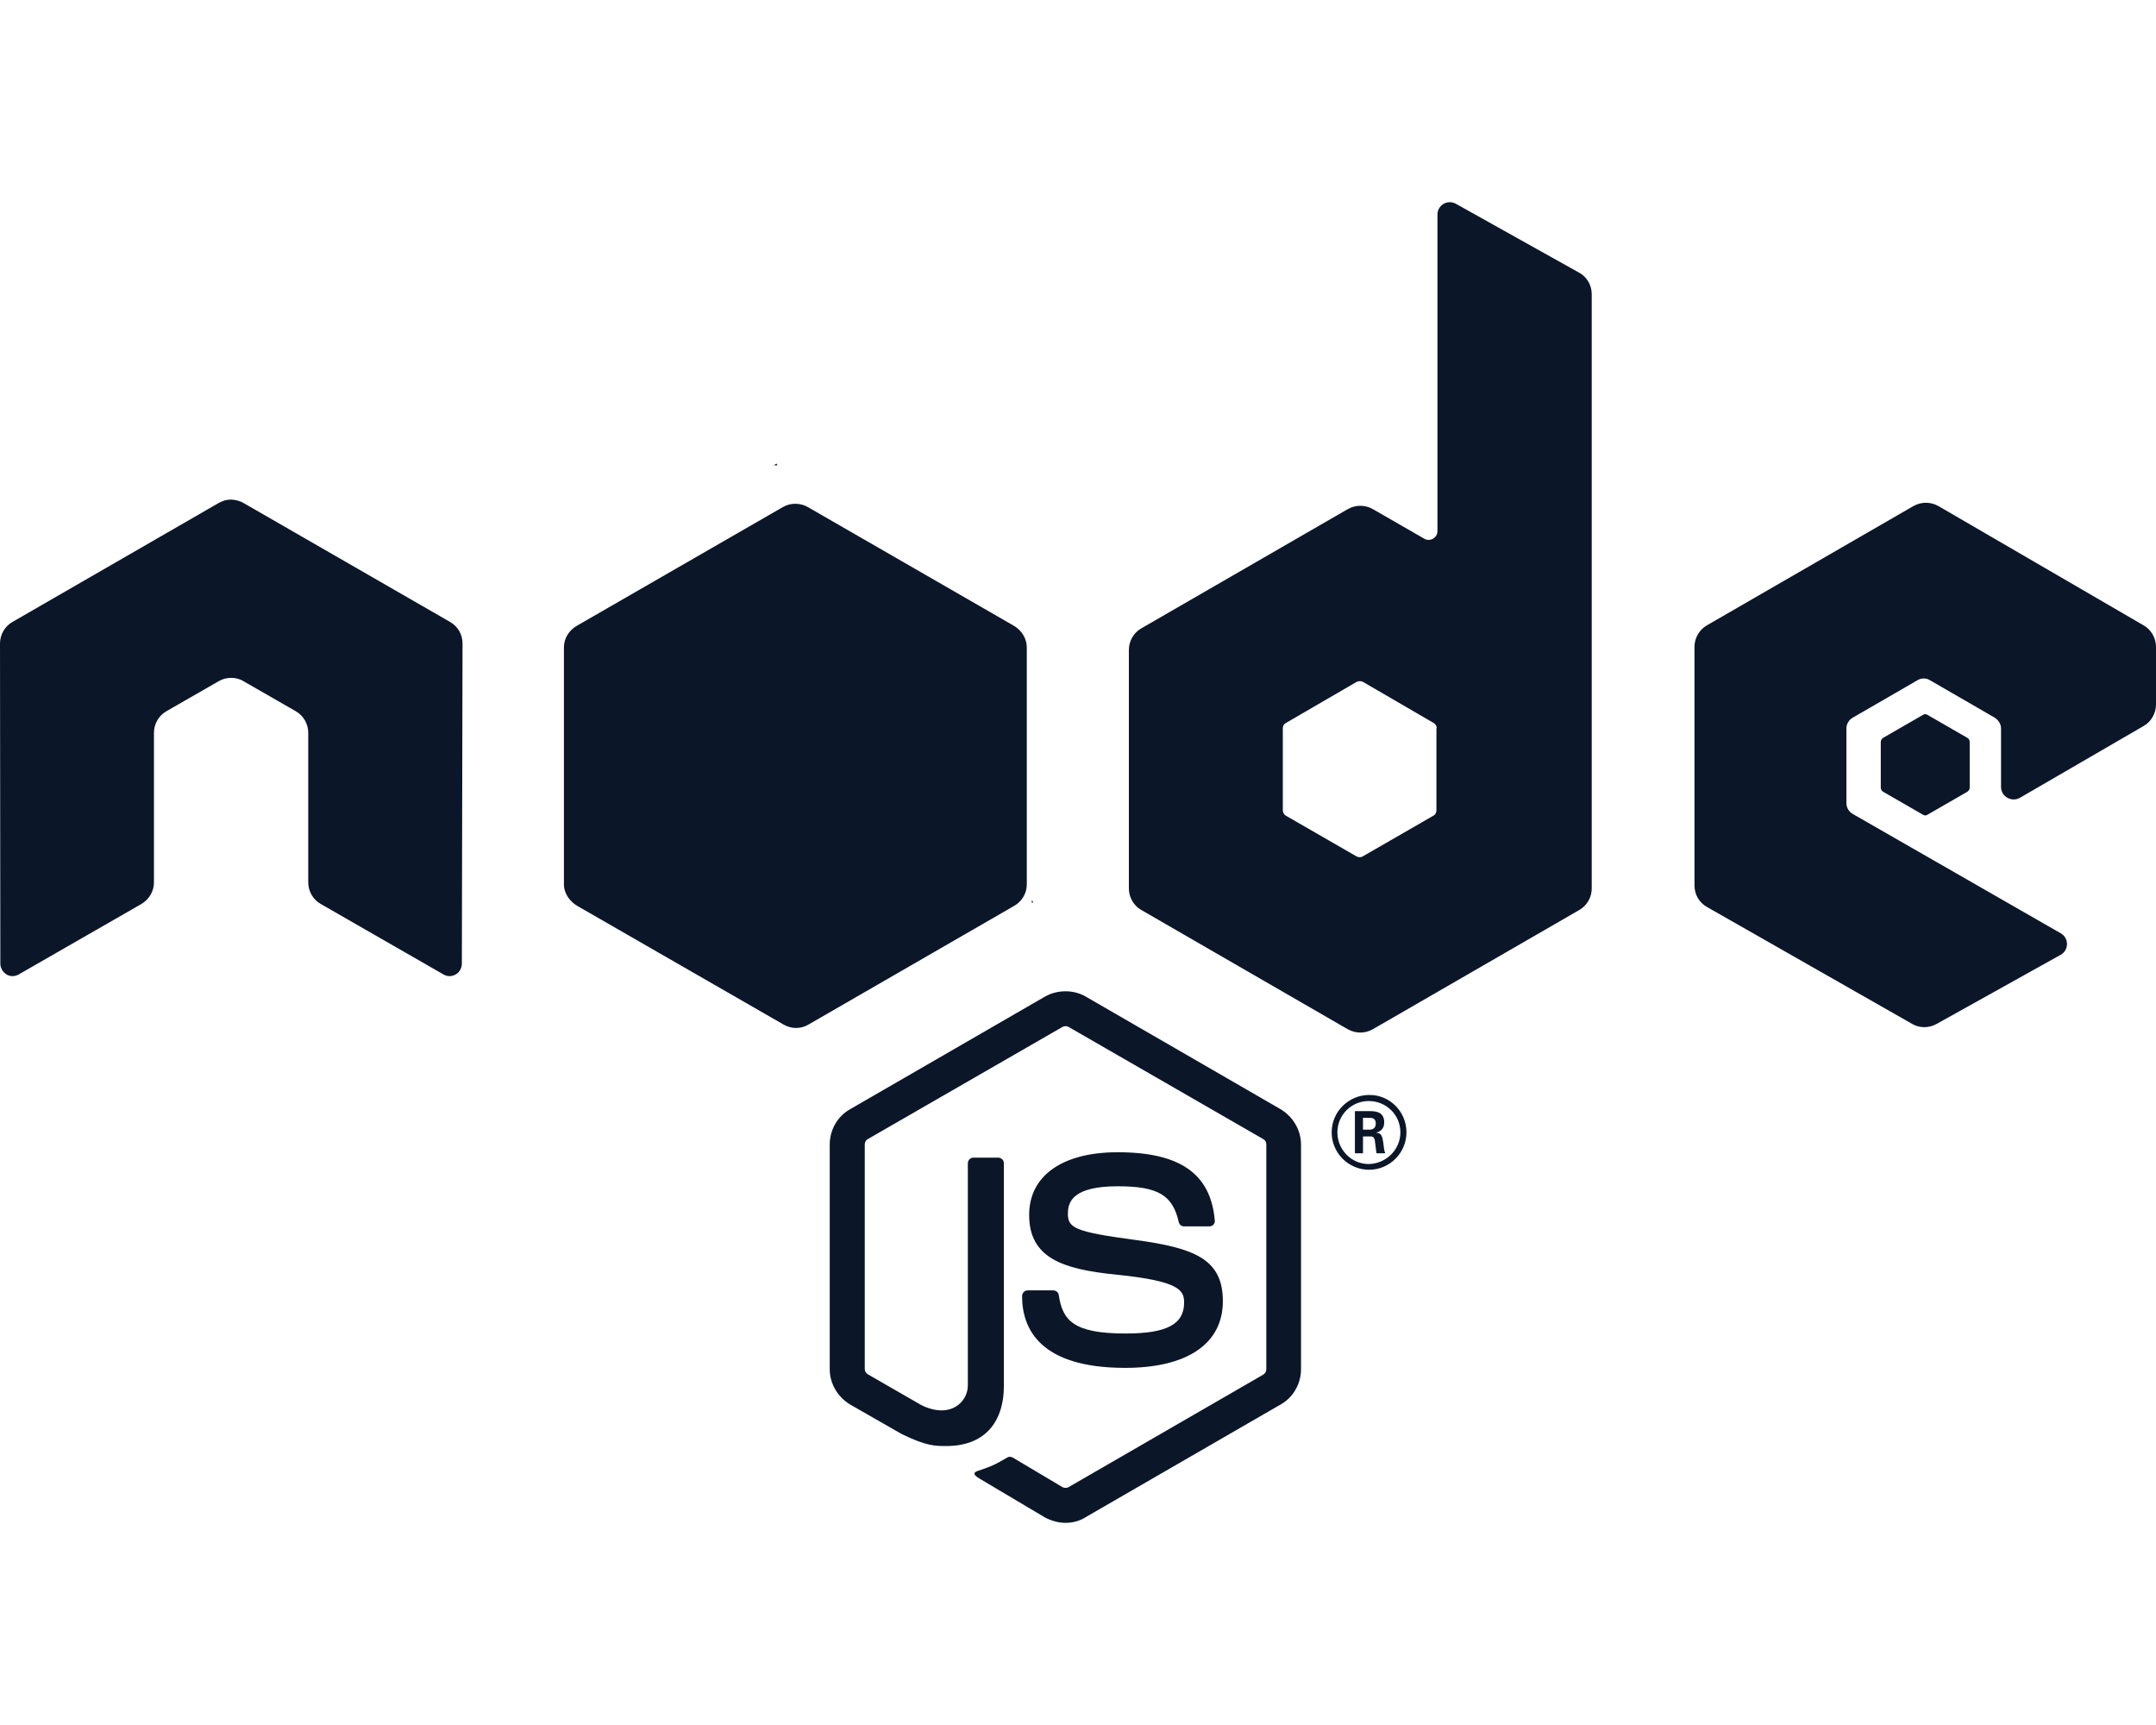
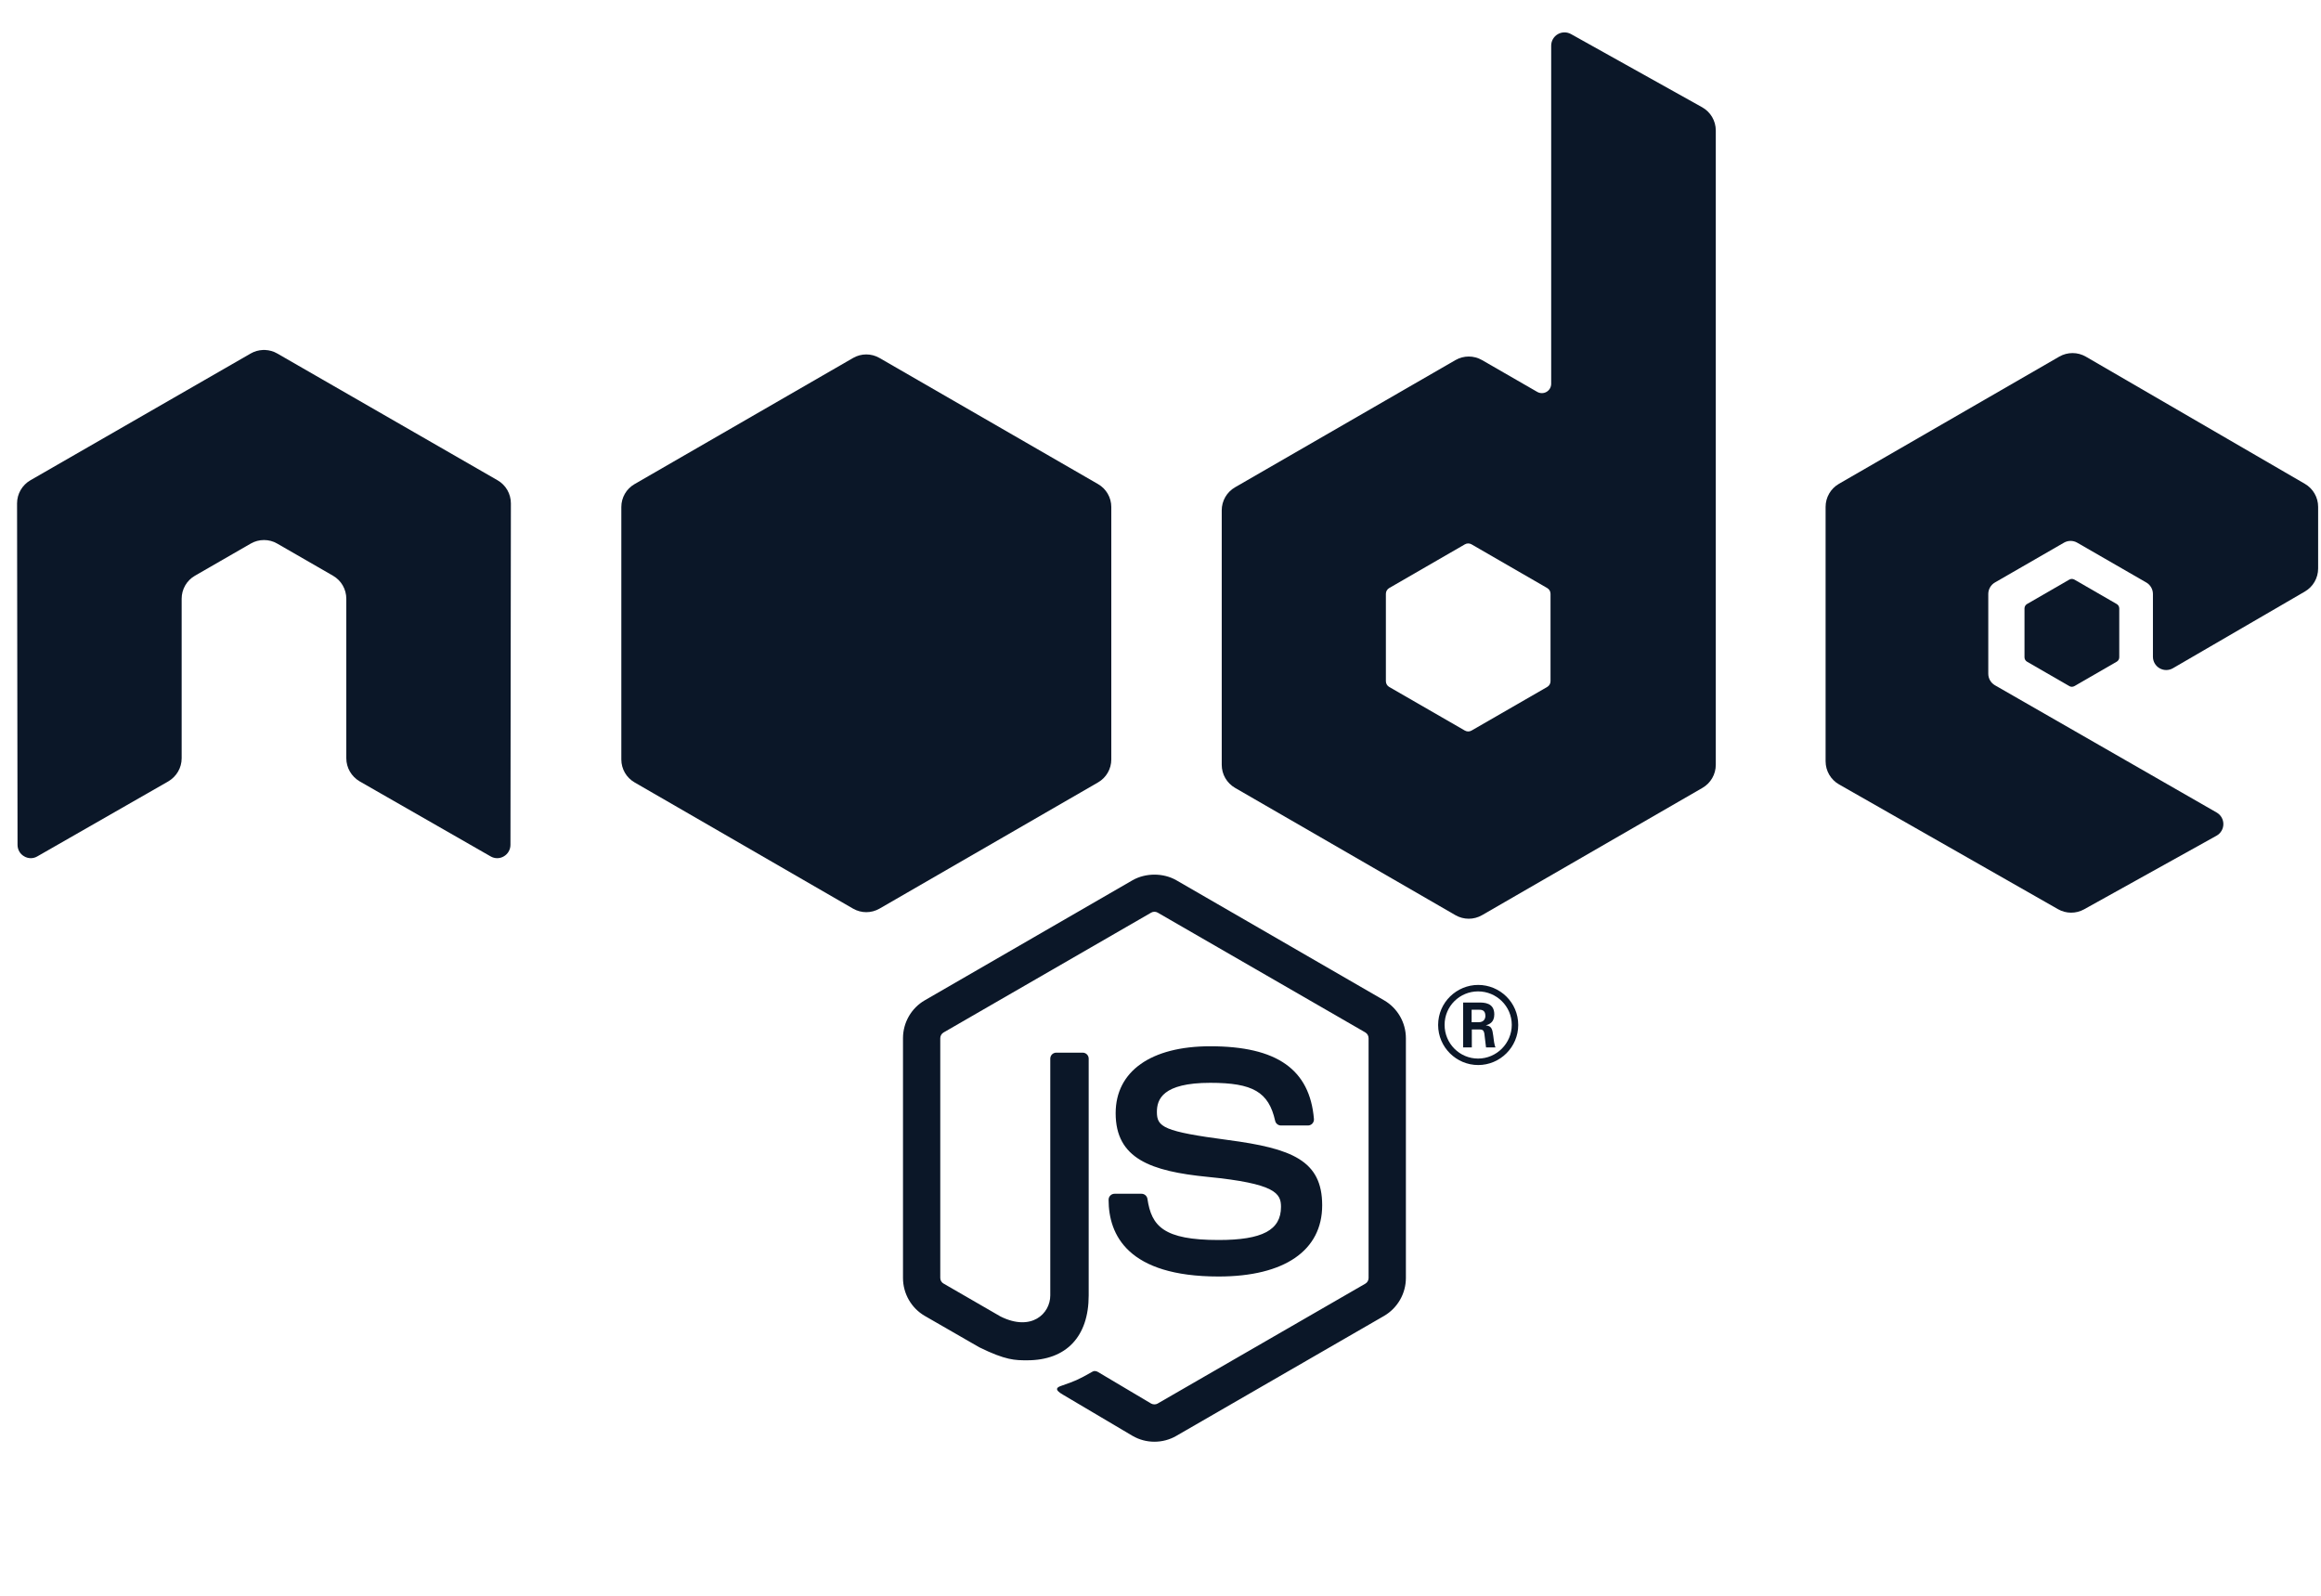
- <svg xmlns="http://www.w3.org/2000/svg" viewBox="0 0 640 512" version="1.1" id="svg6718">
-   <defs id="defs6722" />
-   <path d="M316.3 452c-2.1 0-4.2-.6-6.1-1.6L291 439c-2.9-1.6-1.5-2.2-.5-2.5 3.8-1.3 4.6-1.6 8.7-4 .4-.2 1-.1 1.4.1l14.8 8.8c.5.3 1.3.3 1.8 0L375 408c.5-.3.9-.9.9-1.6v-66.7c0-.7-.3-1.3-.9-1.6l-57.8-33.3c-.5-.3-1.2-.3-1.8 0l-57.8 33.3c-.6.3-.9 1-.9 1.6v66.7c0 .6.4 1.2.9 1.5l15.8 9.1c8.6 4.3 13.9-.8 13.9-5.8v-65.9c0-.9.7-1.7 1.7-1.7h7.3c.9 0 1.7.7 1.7 1.7v65.9c0 11.5-6.2 18-17.1 18-3.3 0-6 0-13.3-3.6l-15.2-8.7c-3.7-2.2-6.1-6.2-6.1-10.5v-66.7c0-4.3 2.3-8.4 6.1-10.5l57.8-33.4c3.7-2.1 8.5-2.1 12.1 0l57.8 33.4c3.7 2.2 6.1 6.2 6.1 10.5v66.7c0 4.3-2.3 8.4-6.1 10.5l-57.8 33.4c-1.7 1.1-3.8 1.7-6 1.7zm46.7-65.8c0-12.5-8.4-15.8-26.2-18.2-18-2.4-19.8-3.6-19.8-7.8 0-3.5 1.5-8.1 14.8-8.1 11.9 0 16.3 2.6 18.1 10.6.2.8.8 1.3 1.6 1.3h7.5c.5 0 .9-.2 1.2-.5.3-.4.5-.8.4-1.3-1.2-13.8-10.3-20.2-28.8-20.2-16.5 0-26.3 7-26.3 18.6 0 12.7 9.8 16.1 25.6 17.7 18.9 1.9 20.4 4.6 20.4 8.3 0 6.5-5.2 9.2-17.4 9.2-15.3 0-18.7-3.8-19.8-11.4-.1-.8-.8-1.4-1.7-1.4h-7.5c-.9 0-1.7.7-1.7 1.7 0 9.7 5.3 21.3 30.6 21.3 18.5 0 29-7.2 29-19.8zm54.5-50.1c0 6.1-5 11.1-11.1 11.1s-11.1-5-11.1-11.1c0-6.3 5.2-11.1 11.1-11.1 6-.1 11.1 4.8 11.1 11.1zm-1.8 0c0-5.2-4.2-9.3-9.4-9.3-5.1 0-9.3 4.1-9.3 9.3 0 5.2 4.2 9.4 9.3 9.4 5.2-.1 9.4-4.3 9.4-9.4zm-4.5 6.2h-2.6c-.1-.6-.5-3.8-.5-3.9-.2-.7-.4-1.1-1.3-1.1h-2.2v5h-2.4v-12.5h4.3c1.5 0 4.4 0 4.4 3.3 0 2.3-1.5 2.8-2.4 3.1 1.7.1 1.8 1.2 2.1 2.8.1 1 .3 2.7.6 3.3zm-2.8-8.8c0-1.7-1.2-1.7-1.8-1.7h-2v3.5h1.9c1.6 0 1.9-1.1 1.9-1.8zM137.3 191c0-2.7-1.4-5.1-3.7-6.4l-61.3-35.3c-1-.6-2.2-.9-3.4-1h-.6c-1.2 0-2.3.4-3.4 1L3.7 184.6C1.4 185.9 0 188.4 0 191l.1 95c0 1.3.7 2.5 1.8 3.2 1.1.7 2.5.7 3.7 0L42 268.3c2.3-1.4 3.7-3.8 3.7-6.4v-44.4c0-2.6 1.4-5.1 3.7-6.4l15.5-8.9c1.2-.7 2.4-1 3.7-1 1.3 0 2.6.3 3.7 1l15.5 8.9c2.3 1.3 3.7 3.8 3.7 6.4v44.4c0 2.6 1.4 5.1 3.7 6.4l36.4 20.9c1.1.7 2.6.7 3.7 0 1.1-.6 1.8-1.9 1.8-3.2l.2-95zM472.5 87.3v176.4c0 2.6-1.4 5.1-3.7 6.4l-61.3 35.4c-2.3 1.3-5.1 1.3-7.4 0l-61.3-35.4c-2.3-1.3-3.7-3.8-3.7-6.4v-70.8c0-2.6 1.4-5.1 3.7-6.4l61.3-35.4c2.3-1.3 5.1-1.3 7.4 0l15.3 8.8c1.7 1 3.9-.3 3.9-2.2v-94c0-2.8 3-4.6 5.5-3.2l36.5 20.4c2.3 1.2 3.8 3.7 3.8 6.4zm-46 128.9c0-.7-.4-1.3-.9-1.6l-21-12.2c-.6-.3-1.3-.3-1.9 0l-21 12.2c-.6.3-.9.9-.9 1.6v24.3c0 .7.4 1.3.9 1.6l21 12.1c.6.3 1.3.3 1.8 0l21-12.1c.6-.3.9-.9.9-1.6v-24.3zm209.8-.7c2.3-1.3 3.7-3.8 3.7-6.4V192c0-2.6-1.4-5.1-3.7-6.4l-60.9-35.4c-2.3-1.3-5.1-1.3-7.4 0l-61.3 35.4c-2.3 1.3-3.7 3.8-3.7 6.4v70.8c0 2.7 1.4 5.1 3.7 6.4l60.9 34.7c2.2 1.3 5 1.3 7.3 0l36.8-20.5c2.5-1.4 2.5-5 0-6.4L550 241.6c-1.2-.7-1.9-1.9-1.9-3.2v-22.2c0-1.3.7-2.5 1.9-3.2l19.2-11.1c1.1-.7 2.6-.7 3.7 0l19.2 11.1c1.1.7 1.9 1.9 1.9 3.2v17.4c0 2.8 3.1 4.6 5.6 3.2l36.7-21.3zM559 219c-.4.3-.7.7-.7 1.2v13.6c0 .5.3 1 .7 1.2l11.8 6.8c.4.3 1 .3 1.4 0L584 235c.4-.3.7-.7.7-1.2v-13.6c0-.5-.3-1-.7-1.2l-11.8-6.8c-.4-.3-1-.3-1.4 0L559 219zm-254.2 43.5v-70.4c0-2.6-1.6-5.1-3.9-6.4l-61.1-35.2c-2.1-1.2-5-1.4-7.4 0l-61.1 35.2c-2.3 1.3-3.9 3.7-3.9 6.4v70.4c0 2.8 1.9 5.2 4 6.4l61.2 35.2c2.4 1.4 5.2 1.3 7.4 0l61-35.2c1.8-1 3.1-2.7 3.6-4.7.1-.5.2-1.1.2-1.7zm-74.3-124.9l-.8.5h1.1l-.3-.5zm76.2 130.2l-.4-.7v.9l.4-.2z" id="path6716" style="fill:#0b1728;fill-opacity:1" />
-   <path d="m 1162.336,270.464 c -5.4,-1.8 -10.8,-3.5 -16.2,-5.1 0.9,-3.7 1.7,-7.4 2.5,-11.1 12.3,-59.6 4.2,-107.5 -23.1,-123.3 -26.3,-15.1 -69.2,0.6 -112.6,38.4 -4.3,3.7 -8.5,7.6 -12.5,11.5 -2.7,-2.6 -5.5,-5.2 -8.3,-7.7 -45.5,-40.4 -91.1,-57.4 -118.4,-41.5 -26.2,15.2 -34,60.3 -23,116.7 1.1,5.6 2.3,11.1 3.7,16.7 -6.4,1.8 -12.7,3.8 -18.6,5.9 -53.4,18.5 -91.7,47.7 -91.7,77.9 0,31.2 40.8,62.5 96.3,81.5 4.5,1.5 9,3 13.6,4.3 -1.5,6 -2.8,11.9 -4,18 -10.5,55.5 -2.3,99.5 23.9,114.6 27,15.6 72.4,-0.4 116.6,-39.1 3.5,-3.1 7,-6.3 10.5,-9.7 4.4,4.3 9,8.4 13.6,12.4 42.8,36.8 85.1,51.7 111.2,36.6 27,-15.6 35.8,-62.9 24.4,-120.5 -0.9,-4.4 -1.9,-8.9 -3,-13.5 3.2,-0.9 6.3,-1.9 9.4,-2.9 57.7,-19.1 99.5,-50 99.5,-81.7 0,-30.3 -39.4,-59.7 -93.8,-78.4 z m -135.3,-84.9 c 37.2,-32.4 71.9,-45.1 87.7,-36 16.9,9.7 23.4,48.9 12.8,100.4 -0.7,3.4 -1.4,6.7 -2.3,10 -22.2,-5 -44.7,-8.6 -67.3,-10.6 -13,-18.6 -27.2,-36.4 -42.6,-53.1 3.9,-3.7 7.7,-7.2 11.7,-10.7 z M 897.036,374.664 c 4.6,8.8 9.3,17.5 14.3,26.1 5.1,8.7 10.3,17.4 15.8,25.9 -15.6,-1.7 -31.1,-4.2 -46.4,-7.5 4.4,-14.4 9.9,-29.3 16.3,-44.5 z m 0,-50.6 c -6.3,-14.9 -11.6,-29.5 -16,-43.6 14.4,-3.2 29.7,-5.8 45.6,-7.8 -5.3,8.3 -10.5,16.8 -15.4,25.4 -4.9,8.5 -9.7,17.2 -14.2,26 z m 11.4,25.3 c 6.6,-13.8 13.8,-27.3 21.4,-40.6 7.6,-13.3 15.8,-26.2 24.4,-38.9 15,-1.1 30.3,-1.7 45.9,-1.7 15.6,0 31,0.6 45.9,1.7 8.5,12.6 16.6,25.5 24.3,38.7 7.7,13.2 14.9,26.7 21.7,40.4 -6.7,13.8 -13.9,27.4 -21.6,40.8 -7.6,13.3 -15.7,26.2 -24.2,39 -14.9,1.1 -30.4,1.6 -46.1,1.6 -15.7,0 -30.9,-0.5 -45.6,-1.4 -8.7,-12.7 -16.9,-25.7 -24.6,-39 -7.7,-13.3 -14.8,-26.8 -21.5,-40.6 z m 180.6,51.2 c 5.1,-8.8 9.9,-17.7 14.6,-26.7 6.4,14.5 12,29.2 16.9,44.3 -15.5,3.5 -31.2,6.2 -47,8 5.4,-8.4 10.5,-17 15.5,-25.6 z m 14.4,-76.5 c -4.7,-8.8 -9.5,-17.6 -14.5,-26.2 -4.9,-8.5 -10,-16.9 -15.3,-25.2 16.1,2 31.5,4.7 45.9,8 -4.6,14.8 -10,29.2 -16.1,43.4 z m -103.1,-112.5 c 10.5,11.4 20.4,23.4 29.6,35.8 -19.8,-0.9 -39.7,-0.9 -59.5,0 9.8,-12.9 19.9,-24.9 29.9,-35.8 z m -116,-61.3 c 16.8,-9.8 54.1,4.2 93.4,39 2.5,2.2 5,4.6 7.6,7 -15.5,16.7 -29.8,34.5 -42.9,53.1 -22.6,2 -45,5.5 -67.2,10.4 -1.3,-5.1 -2.4,-10.3 -3.5,-15.5 -9.4,-48.4 -3.2,-84.9 12.6,-94 z m -24.5,263.6 c -4.2,-1.2 -8.3,-2.5 -12.4,-3.9 -21.3,-6.7 -45.5,-17.3 -63,-31.2 -10.1,-7 -16.9,-17.8 -18.8,-29.9 0,-18.3 31.6,-41.7 77.2,-57.6 5.7,-2 11.5,-3.8 17.3,-5.5 6.8,21.7 15,43 24.5,63.6 -9.6,20.9 -17.9,42.5 -24.8,64.5 z m 116.6,98 c -16.5,15.1 -35.6,27.1 -56.4,35.3 -11.1,5.3 -23.9,5.8 -35.3,1.3 -15.9,-9.2 -22.5,-44.5 -13.5,-92 1.1,-5.6 2.3,-11.2 3.7,-16.7 22.4,4.8 45,8.1 67.9,9.8 13.2,18.7 27.7,36.6 43.2,53.4 -3.2,3.1 -6.4,6.1 -9.6,8.9 z m 24.5,-24.3 c -10.2,-11 -20.4,-23.2 -30.3,-36.3 9.6,0.4 19.5,0.6 29.5,0.6 10.3,0 20.4,-0.2 30.4,-0.7 -9.2,12.7 -19.1,24.8 -29.6,36.4 z m 130.7,30 c -0.9,12.2 -6.9,23.6 -16.5,31.3 -15.9,9.2 -49.8,-2.8 -86.4,-34.2 -4.2,-3.6 -8.4,-7.5 -12.7,-11.5 15.3,-16.9 29.4,-34.8 42.2,-53.6 22.9,-1.9 45.7,-5.4 68.2,-10.5 1,4.1 1.9,8.2 2.7,12.2 4.9,21.6 5.7,44.1 2.5,66.3 z m 18.2,-107.5 c -2.8,0.9 -5.6,1.8 -8.5,2.6 -7,-21.8 -15.6,-43.1 -25.5,-63.8 9.6,-20.4 17.7,-41.4 24.5,-62.9 5.2,1.5 10.2,3.1 15,4.7 46.6,16 79.3,39.8 79.3,58 0,19.6 -34.9,44.9 -84.8,61.4 z m -149.7,-106.6 c 25.3,0 45.8,20.5 45.8,45.8 0,25.3 -20.5,45.8 -45.8,45.8 -25.3,0 -45.8,-20.5 -45.8,-45.8 0,-25.3 20.5,-45.8 45.8,-45.8" id="path4414" style="fill:#c32337;fill-opacity:1" />
-   <path d="m -163.224,157.65 c -5.4,-1.8 -10.8,-3.5 -16.2,-5.1 0.9,-3.7 1.7,-7.4 2.5,-11.1 12.3,-59.6 4.2,-107.5 -23.1,-123.3 -26.3,-15.1 -69.2,0.6 -112.6,38.4 -4.3,3.7 -8.5,7.6 -12.5,11.5 -2.7,-2.6 -5.5,-5.2 -8.3,-7.7 -45.5,-40.4 -91.1,-57.4 -118.4,-41.5 -26.2,15.2 -34,60.3 -23,116.7 1.1,5.6 2.3,11.1 3.7,16.7 -6.4,1.8 -12.7,3.8 -18.6,5.9 -53.4,18.5 -91.7,47.7 -91.7,77.9 0,31.2 40.8,62.5 96.3,81.5 4.5,1.5 9,3 13.6,4.3 -1.5,6 -2.8,11.9 -4,18 -10.5,55.5 -2.3,99.5 23.9,114.6 27,15.6 72.4,-0.4 116.6,-39.1 3.5,-3.1 7,-6.3 10.5,-9.7 4.4,4.3 9,8.4 13.6,12.4 42.8,36.8 85.1,51.7 111.2,36.6 27,-15.6 35.8,-62.9 24.4,-120.5 -0.9,-4.4 -1.9,-8.9 -3,-13.5 3.2,-0.9 6.3,-1.9 9.4,-2.9 57.7,-19.1 99.5,-50 99.5,-81.7 0,-30.3 -39.4,-59.7 -93.8,-78.4 z m -135.3,-84.9 c 37.2,-32.4 71.9,-45.1 87.7,-36 16.9,9.7 23.4,48.9 12.8,100.4 -0.7,3.4 -1.4,6.7 -2.3,10 -22.2,-5 -44.7,-8.6 -67.3,-10.6 -13,-18.6 -27.2,-36.4 -42.6,-53.1 3.9,-3.7 7.7,-7.2 11.7,-10.7 z m -130,189.1 c 4.6,8.8 9.3,17.5 14.3,26.1 5.1,8.7 10.3,17.4 15.8,25.9 -15.6,-1.7 -31.1,-4.2 -46.4,-7.5 4.4,-14.4 9.9,-29.3 16.3,-44.5 z m 0,-50.6 c -6.3,-14.9 -11.6,-29.5 -16,-43.6 14.4,-3.2 29.7,-5.8 45.6,-7.8 -5.3,8.3 -10.5,16.8 -15.4,25.4 -4.9,8.5 -9.7,17.2 -14.2,26 z m 11.4,25.3 c 6.6,-13.8 13.8,-27.3 21.4,-40.6 7.6,-13.3 15.8,-26.2 24.4,-38.9 15,-1.1 30.3,-1.7 45.9,-1.7 15.6,0 31,0.6 45.9,1.7 8.5,12.6 16.6,25.5 24.3,38.7 7.7,13.2 14.9,26.7 21.7,40.4 -6.7,13.8 -13.9,27.4 -21.6,40.8 -7.6,13.3 -15.7,26.2 -24.2,39 -14.9,1.1 -30.4,1.6 -46.1,1.6 -15.7,0 -30.9,-0.5 -45.6,-1.4 -8.7,-12.7 -16.9,-25.7 -24.6,-39 -7.7,-13.3 -14.8,-26.8 -21.5,-40.6 z m 180.6,51.2 c 5.1,-8.8 9.9,-17.7 14.6,-26.7 6.4,14.5 12,29.2 16.9,44.3 -15.5,3.5 -31.2,6.2 -47,8 5.4,-8.4 10.5,-17 15.5,-25.6 z m 14.4,-76.5 c -4.7,-8.8 -9.5,-17.6 -14.5,-26.2 -4.9,-8.5 -10,-16.9 -15.3,-25.2 16.1,2 31.5,4.7 45.9,8 -4.6,14.8 -10,29.2 -16.1,43.4 z m -103.1,-112.5 c 10.5,11.4 20.4,23.4 29.6,35.8 -19.8,-0.9 -39.7,-0.9 -59.5,0 9.8,-12.9 19.9,-24.9 29.9,-35.8 z m -116,-61.3 c 16.8,-9.8 54.1,4.2 93.4,39 2.5,2.2 5,4.6 7.6,7 -15.5,16.7 -29.8,34.5 -42.9,53.1 -22.6,2 -45,5.5 -67.2,10.4 -1.3,-5.1 -2.4,-10.3 -3.5,-15.5 -9.4,-48.4 -3.2,-84.9 12.6,-94 z m -24.5,263.6 c -4.2,-1.2 -8.3,-2.5 -12.4,-3.9 -21.3,-6.7 -45.5,-17.3 -63,-31.2 -10.1,-7 -16.9,-17.8 -18.8,-29.9 0,-18.3 31.6,-41.7 77.2,-57.6 5.7,-2 11.5,-3.8 17.3,-5.5 6.8,21.7 15,43 24.5,63.6 -9.6,20.9 -17.9,42.5 -24.8,64.5 z m 116.6,98 c -16.5,15.1 -35.6,27.1 -56.4,35.3 -11.1,5.3 -23.9,5.8 -35.3,1.3 -15.9,-9.2 -22.5,-44.5 -13.5,-92 1.1,-5.6 2.3,-11.2 3.7,-16.7 22.4,4.8 45,8.1 67.9,9.8 13.2,18.7 27.7,36.6 43.2,53.4 -3.2,3.1 -6.4,6.1 -9.6,8.9 z m 24.5,-24.3 c -10.2,-11 -20.4,-23.2 -30.3,-36.3 9.6,0.4 19.5,0.6 29.5,0.6 10.3,0 20.4,-0.2 30.4,-0.7 -9.2,12.7 -19.1,24.8 -29.6,36.4 z m 130.7,30 c -0.9,12.2 -6.9,23.6 -16.5,31.3 -15.9,9.2 -49.8,-2.8 -86.4,-34.2 -4.2,-3.6 -8.4,-7.5 -12.7,-11.5 15.3,-16.9 29.4,-34.8 42.2,-53.6 22.9,-1.9 45.7,-5.4 68.2,-10.5 1,4.1 1.9,8.2 2.7,12.2 4.9,21.6 5.7,44.1 2.5,66.3 z m 18.2,-107.5 c -2.8,0.9 -5.6,1.8 -8.5,2.6 -7,-21.8 -15.6,-43.1 -25.5,-63.8 9.6,-20.4 17.7,-41.4 24.5,-62.9 5.2,1.5 10.2,3.1 15,4.7 46.6,16 79.3,39.8 79.3,58 0,19.6 -34.9,44.9 -84.8,61.4 z m -149.7,-106.6 c 25.3,0 45.8,20.5 45.8,45.8 0,25.3 -20.5,45.8 -45.8,45.8 -25.3,0 -45.8,-20.5 -45.8,-45.8 0,-25.3 20.5,-45.8 45.8,-45.8" id="path4414-9" style="fill:#0b1728;fill-opacity:1" />
+ <svg xmlns="http://www.w3.org/2000/svg" viewBox="0 0 745 512" version="1.1" id="svg6718" width="745" height="512">
+   <defs id="defs6722">
+     <clipPath id="clipPath54" clipPathUnits="userSpaceOnUse">
+       <path id="path52" d="m 238.756,373.131 -42.02,-24.254 c -1.572,-0.906 -2.539,-2.582 -2.539,-4.395 v 0 -48.548 c 0,-1.814 0.967,-3.489 2.537,-4.397 v 0 l 42.02,-24.274 c 1.571,-0.907 3.507,-0.907 5.079,0 v 0 l 42.029,24.274 c 1.571,0.908 2.538,2.583 2.538,4.397 v 0 48.546 c 0,1.815 -0.967,3.491 -2.539,4.397 v 0 l -42.03,24.254 c -0.785,0.454 -1.661,0.68 -2.538,0.68 v 0 c -0.876,0 -1.753,-0.226 -2.537,-0.68" />
+     </clipPath>
+     <clipPath id="clipPath18" clipPathUnits="userSpaceOnUse">
+       <path id="path16" d="M 0,600 H 600 V 0 H 0 Z" />
+     </clipPath>
+   </defs>
+   <g clip-path="url(#clipPath18)" id="g14" transform="matrix(1.669493,0,0,-1.669493,-124.7757,737.834)" style="fill:#0b1728;fill-opacity:1">
+     <g transform="translate(296.6858,164.7731)" id="g20" style="fill:#0b1728;fill-opacity:1">
+       <path id="path22" style="fill:#0b1728;fill-opacity:1;fill-rule:nonzero;stroke:none" d="m 0,0 c -1.46,0 -2.913,0.382 -4.19,1.121 l -13.34,7.893 c -1.991,1.114 -1.018,1.509 -0.362,1.738 2.658,0.922 3.195,1.135 6.032,2.744 0.295,0.166 0.687,0.103 0.992,-0.076 L -0.62,7.335 c 0.371,-0.206 0.896,-0.206 1.237,0 l 39.954,23.061 c 0.371,0.212 0.61,0.64 0.61,1.081 v 46.108 c 0,0.451 -0.239,0.872 -0.62,1.101 L 0.624,101.727 c -0.369,0.215 -0.859,0.215 -1.231,0 L -40.534,78.679 c -0.388,-0.222 -0.634,-0.656 -0.634,-1.094 V 31.477 c 0,-0.441 0.246,-0.859 0.631,-1.068 l 10.944,-6.324 c 5.939,-2.969 9.575,0.528 9.575,4.041 V 73.65 c 0,0.644 0.517,1.151 1.161,1.151 h 5.066 c 0.634,0 1.158,-0.507 1.158,-1.151 V 28.126 c 0,-7.925 -4.316,-12.47 -11.831,-12.47 -2.309,0 -4.127,0 -9.203,2.501 l -10.476,6.031 c -2.588,1.496 -4.191,4.293 -4.191,7.289 v 46.108 c 0,2.995 1.603,5.792 4.191,7.282 l 39.953,23.087 c 2.528,1.43 5.889,1.43 8.397,0 l 39.95,-23.087 c 2.588,-1.496 4.197,-4.287 4.197,-7.282 V 31.477 c 0,-2.996 -1.609,-5.782 -4.197,-7.289 L 4.207,1.121 C 2.929,0.382 1.48,0 0,0" />
+     </g>
+     <g transform="translate(309.0271,196.5389)" id="g24" style="fill:#0b1728;fill-opacity:1">
+       <path id="path26" style="fill:#0b1728;fill-opacity:1;fill-rule:nonzero;stroke:none" d="m 0,0 c -17.483,0 -21.146,8.025 -21.146,14.756 0,0.641 0.514,1.152 1.155,1.152 h 5.165 c 0.577,0 1.058,-0.415 1.148,-0.979 0.78,-5.258 3.105,-7.912 13.678,-7.912 8.417,0 12,1.904 12,6.369 0,2.575 -1.016,4.486 -14.096,5.766 -10.932,1.082 -17.693,3.497 -17.693,12.242 0,8.062 6.794,12.869 18.187,12.869 12.799,0 19.132,-4.442 19.935,-13.974 0.03,-0.328 -0.086,-0.643 -0.305,-0.889 -0.219,-0.229 -0.524,-0.368 -0.846,-0.368 h -5.185 c -0.538,0 -1.013,0.382 -1.122,0.902 -1.244,5.534 -4.27,7.302 -12.477,7.302 -9.19,0 -10.258,-3.201 -10.258,-5.6 0,-2.906 1.26,-3.752 13.668,-5.394 C 14.086,24.619 19.919,22.321 19.919,13.691 19.919,4.986 12.66,0 0,0" />
+     </g>
+     <g transform="translate(357.6771,245.4249)" id="g28" style="fill:#0b1728;fill-opacity:1">
+       <path id="path30" style="fill:#0b1728;fill-opacity:1;fill-rule:nonzero;stroke:none" d="m 0,0 h 1.344 c 1.098,0 1.303,0.773 1.303,1.221 0,1.183 -0.816,1.183 -1.264,1.183 H 0 Z m -1.632,3.789 h 2.976 c 1.018,0 3.015,0 3.015,-2.283 0,-1.589 -1.018,-1.914 -1.632,-2.118 1.184,-0.081 1.264,-0.856 1.426,-1.956 0.083,-0.691 0.206,-1.874 0.449,-2.28 H 2.77 C 2.727,-4.442 2.442,-2.241 2.442,-2.12 2.322,-1.63 2.156,-1.387 1.546,-1.387 H 0.04 v -3.461 h -1.672 z m -3.563,-4.298 c 0,-3.586 2.892,-6.479 6.436,-6.479 3.586,0 6.479,2.954 6.479,6.479 0,3.584 -2.933,6.436 -6.479,6.436 -3.504,0 -6.436,-2.81 -6.436,-6.436 M 8.961,-0.531 c 0,-4.236 -3.464,-7.7 -7.7,-7.7 -4.197,0 -7.7,3.422 -7.7,7.7 0,4.36 3.586,7.702 7.7,7.702 4.157,0 7.7,-3.342 7.7,-7.702" />
+     </g>
+     <g transform="translate(172.9639,345.1672)" id="g32" style="fill:#0b1728;fill-opacity:1">
+       <path id="path34" style="fill:#0b1728;fill-opacity:1;fill-rule:evenodd;stroke:none" d="m 0,0 c 0,1.841 -0.969,3.533 -2.558,4.446 l -42.359,24.377 c -0.716,0.421 -1.519,0.641 -2.332,0.674 h -0.438 c -0.809,-0.033 -1.612,-0.253 -2.339,-0.674 L -92.385,4.446 C -93.964,3.533 -94.946,1.841 -94.946,0 l 0.093,-65.641 c 0,-0.913 0.474,-1.762 1.278,-2.21 0.786,-0.471 1.758,-0.471 2.541,0 l 25.174,14.415 c 1.592,0.946 2.561,2.614 2.561,4.439 v 30.667 c 0,1.828 0.968,3.521 2.554,4.429 l 10.719,6.174 c 0.8,0.462 1.672,0.687 2.565,0.687 0.872,0 1.768,-0.225 2.544,-0.687 l 10.716,-6.174 c 1.586,-0.908 2.558,-2.601 2.558,-4.429 v -30.667 c 0,-1.825 0.982,-3.504 2.564,-4.439 l 25.167,-14.415 c 0.79,-0.471 1.776,-0.471 2.558,0 0.78,0.448 1.271,1.297 1.271,2.21 z" />
+     </g>
+     <g transform="translate(372.849,310.9881)" id="g36" style="fill:#0b1728;fill-opacity:1">
+       <path id="path38" style="fill:#0b1728;fill-opacity:1;fill-rule:evenodd;stroke:none" d="m 0,0 c 0,-0.456 -0.244,-0.879 -0.64,-1.106 l -14.55,-8.387 c -0.394,-0.227 -0.882,-0.227 -1.277,0 l -14.549,8.387 c -0.397,0.227 -0.64,0.65 -0.64,1.106 v 16.8 c 0,0.456 0.243,0.879 0.639,1.108 l 14.549,8.404 c 0.396,0.229 0.884,0.229 1.28,0 L -0.639,17.908 C -0.244,17.679 0,17.256 0,16.8 Z m 3.932,124.414 c -0.793,0.441 -1.761,0.431 -2.544,-0.028 -0.781,-0.46 -1.262,-1.299 -1.262,-2.206 V 57.173 c 0,-0.638 -0.342,-1.23 -0.894,-1.55 -0.554,-0.321 -1.237,-0.321 -1.791,0 l -10.61,6.112 c -1.583,0.912 -3.53,0.911 -5.112,-0.002 L -60.657,37.278 c -1.584,-0.914 -2.559,-2.603 -2.559,-4.431 v -48.92 c 0,-1.829 0.975,-3.517 2.558,-4.433 l 42.373,-24.474 c 1.584,-0.914 3.535,-0.914 5.119,0 l 42.381,24.474 c 1.582,0.916 2.558,2.604 2.558,4.433 v 121.947 c 0,1.854 -1.004,3.565 -2.625,4.469 z" />
+     </g>
+     <g transform="translate(517.8843,328.2278)" id="g40" style="fill:#0b1728;fill-opacity:1">
+       <path id="path42" style="fill:#0b1728;fill-opacity:1;fill-rule:evenodd;stroke:none" d="m 0,0 c 1.576,0.916 2.546,2.601 2.546,4.424 v 11.855 c 0,1.823 -0.97,3.51 -2.548,4.426 L -42.105,45.15 c -1.584,0.921 -3.54,0.923 -5.127,0.007 L -89.593,20.702 c -1.582,-0.914 -2.558,-2.603 -2.558,-4.431 v -48.908 c 0,-1.839 0.988,-3.536 2.585,-4.445 l 42.097,-23.988 c 1.552,-0.886 3.455,-0.896 5.017,-0.028 l 25.463,14.153 c 0.807,0.449 1.31,1.297 1.315,2.219 0.007,0.923 -0.484,1.777 -1.284,2.236 l -42.629,24.467 c -0.796,0.456 -1.285,1.304 -1.285,2.22 v 15.327 c 0,0.914 0.487,1.76 1.28,2.216 l 13.267,7.649 c 0.79,0.456 1.765,0.456 2.554,0 L -30.497,1.74 c 0.793,-0.456 1.281,-1.302 1.281,-2.216 v -12.059 c 0,-0.916 0.489,-1.762 1.282,-2.218 0.793,-0.458 1.77,-0.455 2.561,0.005 z" />
+     </g>
+     <g transform="translate(472.5912,330.5186)" id="g44" style="fill:#0b1728;fill-opacity:1">
+       <path id="path46" style="fill:#0b1728;fill-opacity:1;fill-rule:evenodd;stroke:none" d="M 0,0 C 0.304,0.176 0.678,0.176 0.982,0 L 9.113,-4.691 C 9.417,-4.867 9.604,-5.19 9.604,-5.542 v -9.389 c 0,-0.351 -0.187,-0.675 -0.491,-0.851 l -8.131,-4.691 c -0.304,-0.175 -0.678,-0.175 -0.982,0 l -8.125,4.691 c -0.303,0.176 -0.491,0.5 -0.491,0.851 v 9.389 c 0,0.352 0.188,0.675 0.491,0.851 z" />
+     </g>
+   </g>
+   <g clip-path="url(#clipPath54)" id="g50" transform="matrix(1.669493,0,0,-1.669493,-124.7757,737.834)" style="fill:#0b1728;fill-opacity:1">
+     <g id="g56" style="fill:#0b1728;fill-opacity:1">
+       <g id="g58" style="fill:#0b1728;fill-opacity:1">
+         <path id="path70" style="fill:#0b1728;fill-opacity:1;stroke:none" d="m 238.756,373.131 -42.02,-24.254 c -1.572,-0.906 -2.539,-2.582 -2.539,-4.395 v 0 -48.548 c 0,-1.814 0.967,-3.489 2.537,-4.397 v 0 l 42.02,-24.274 c 1.571,-0.907 3.507,-0.907 5.079,0 v 0 l 42.029,24.274 c 1.571,0.908 2.538,2.583 2.538,4.397 v 0 48.546 c 0,1.815 -0.967,3.491 -2.539,4.397 v 0 l -42.03,24.254 c -0.785,0.454 -1.661,0.68 -2.538,0.68 v 0 c -0.876,0 -1.753,-0.226 -2.537,-0.68" />
+       </g>
+     </g>
+   </g>
</svg>
